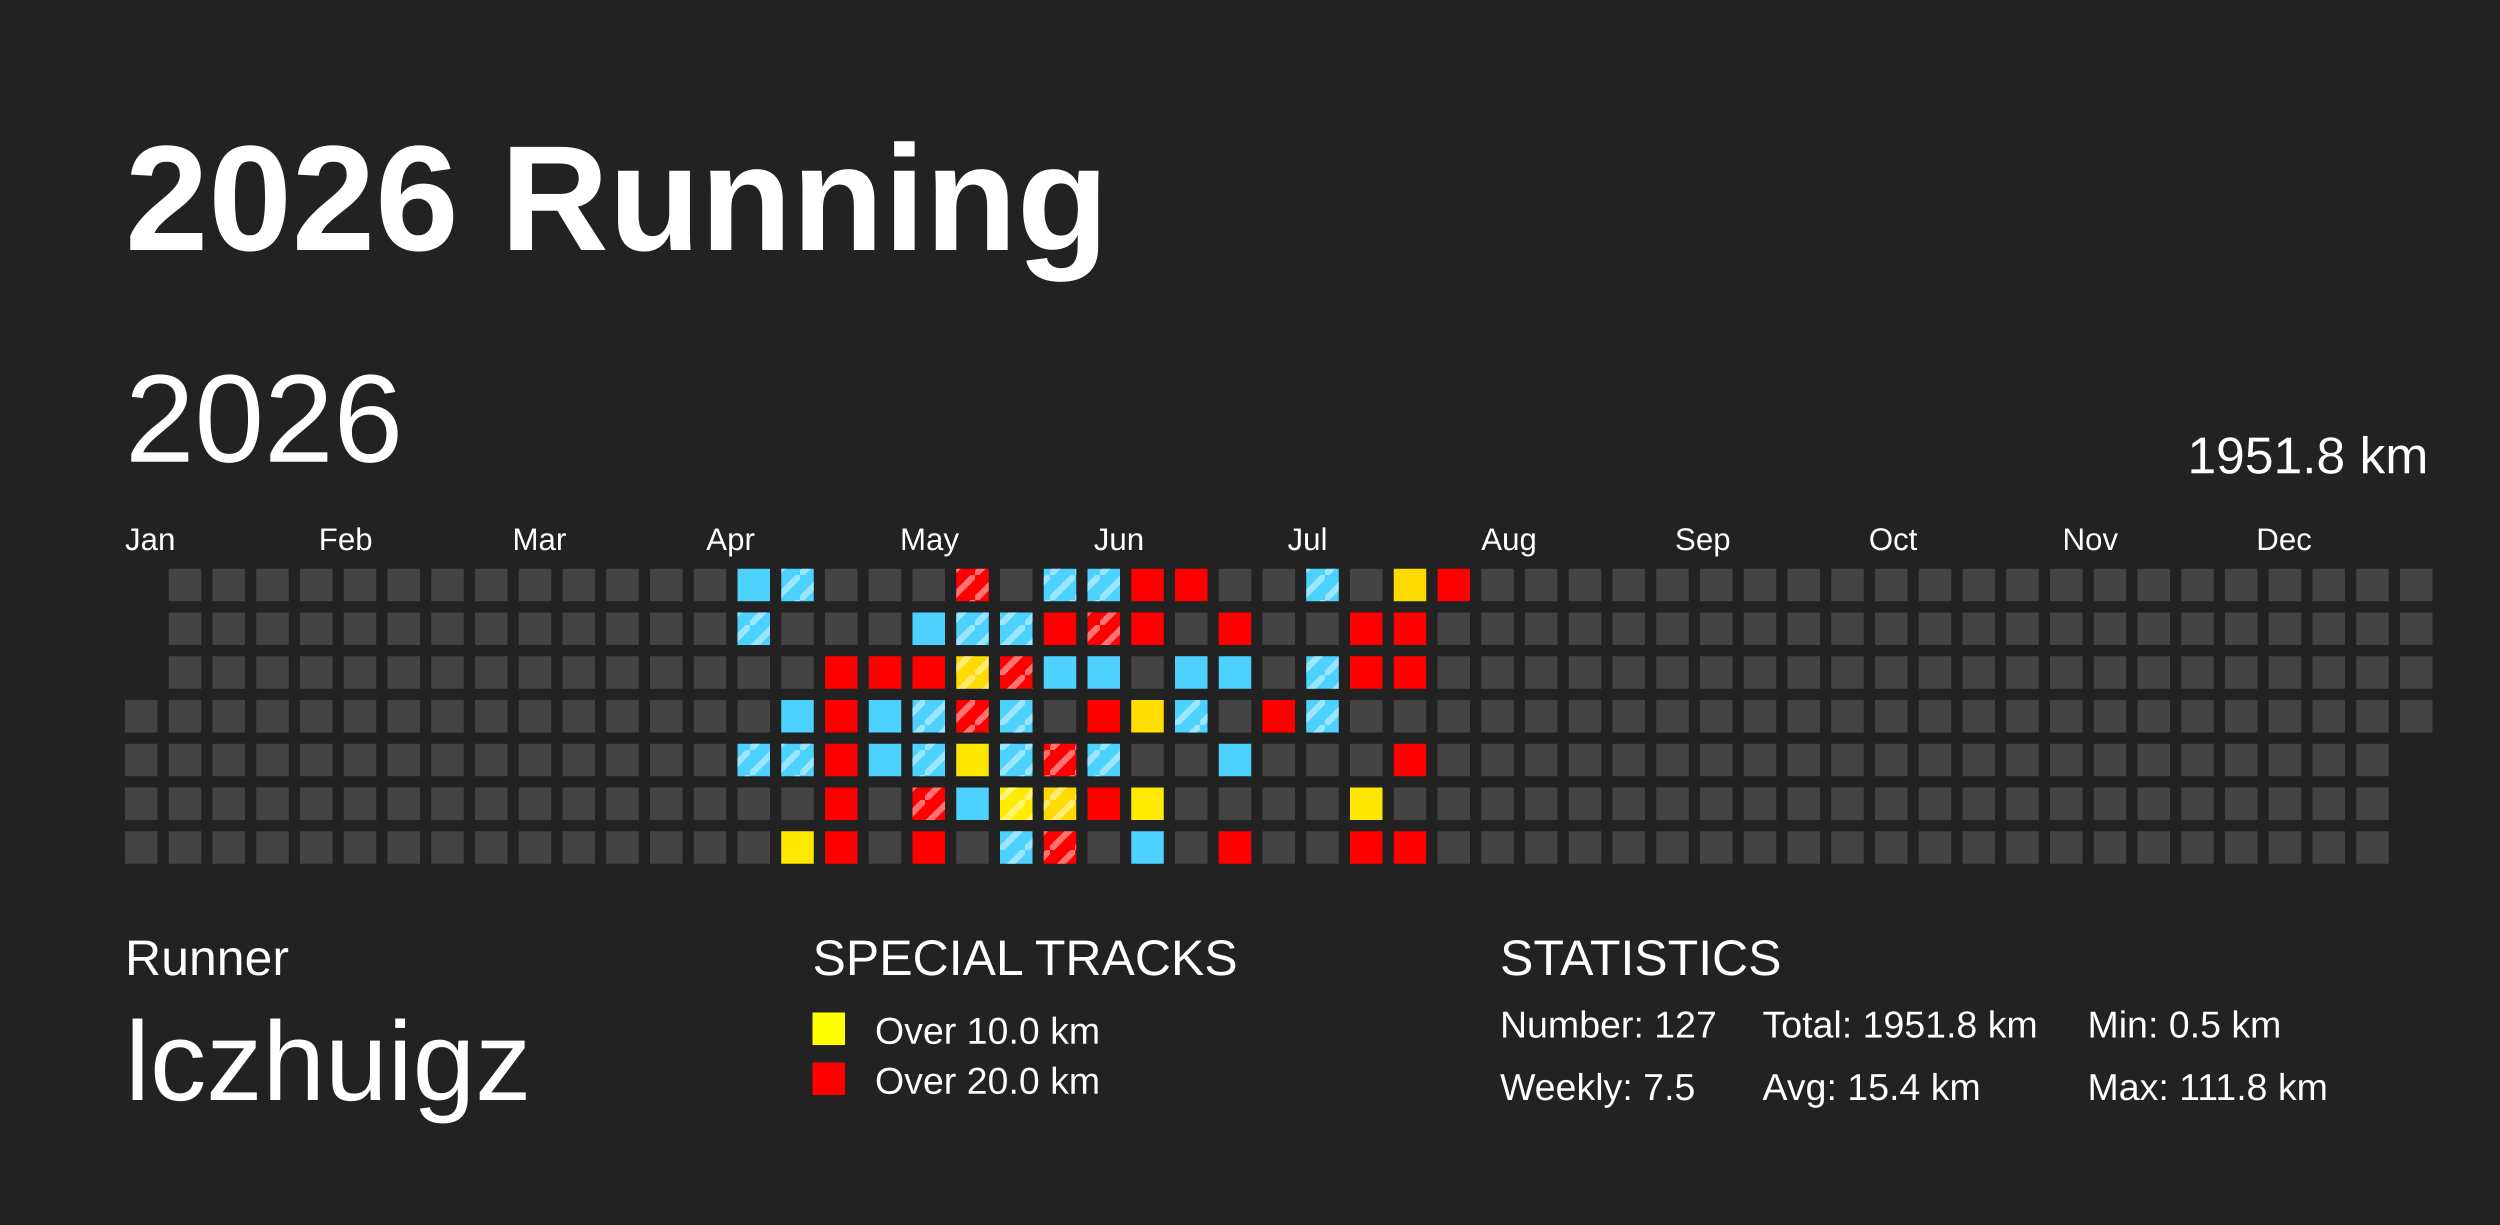
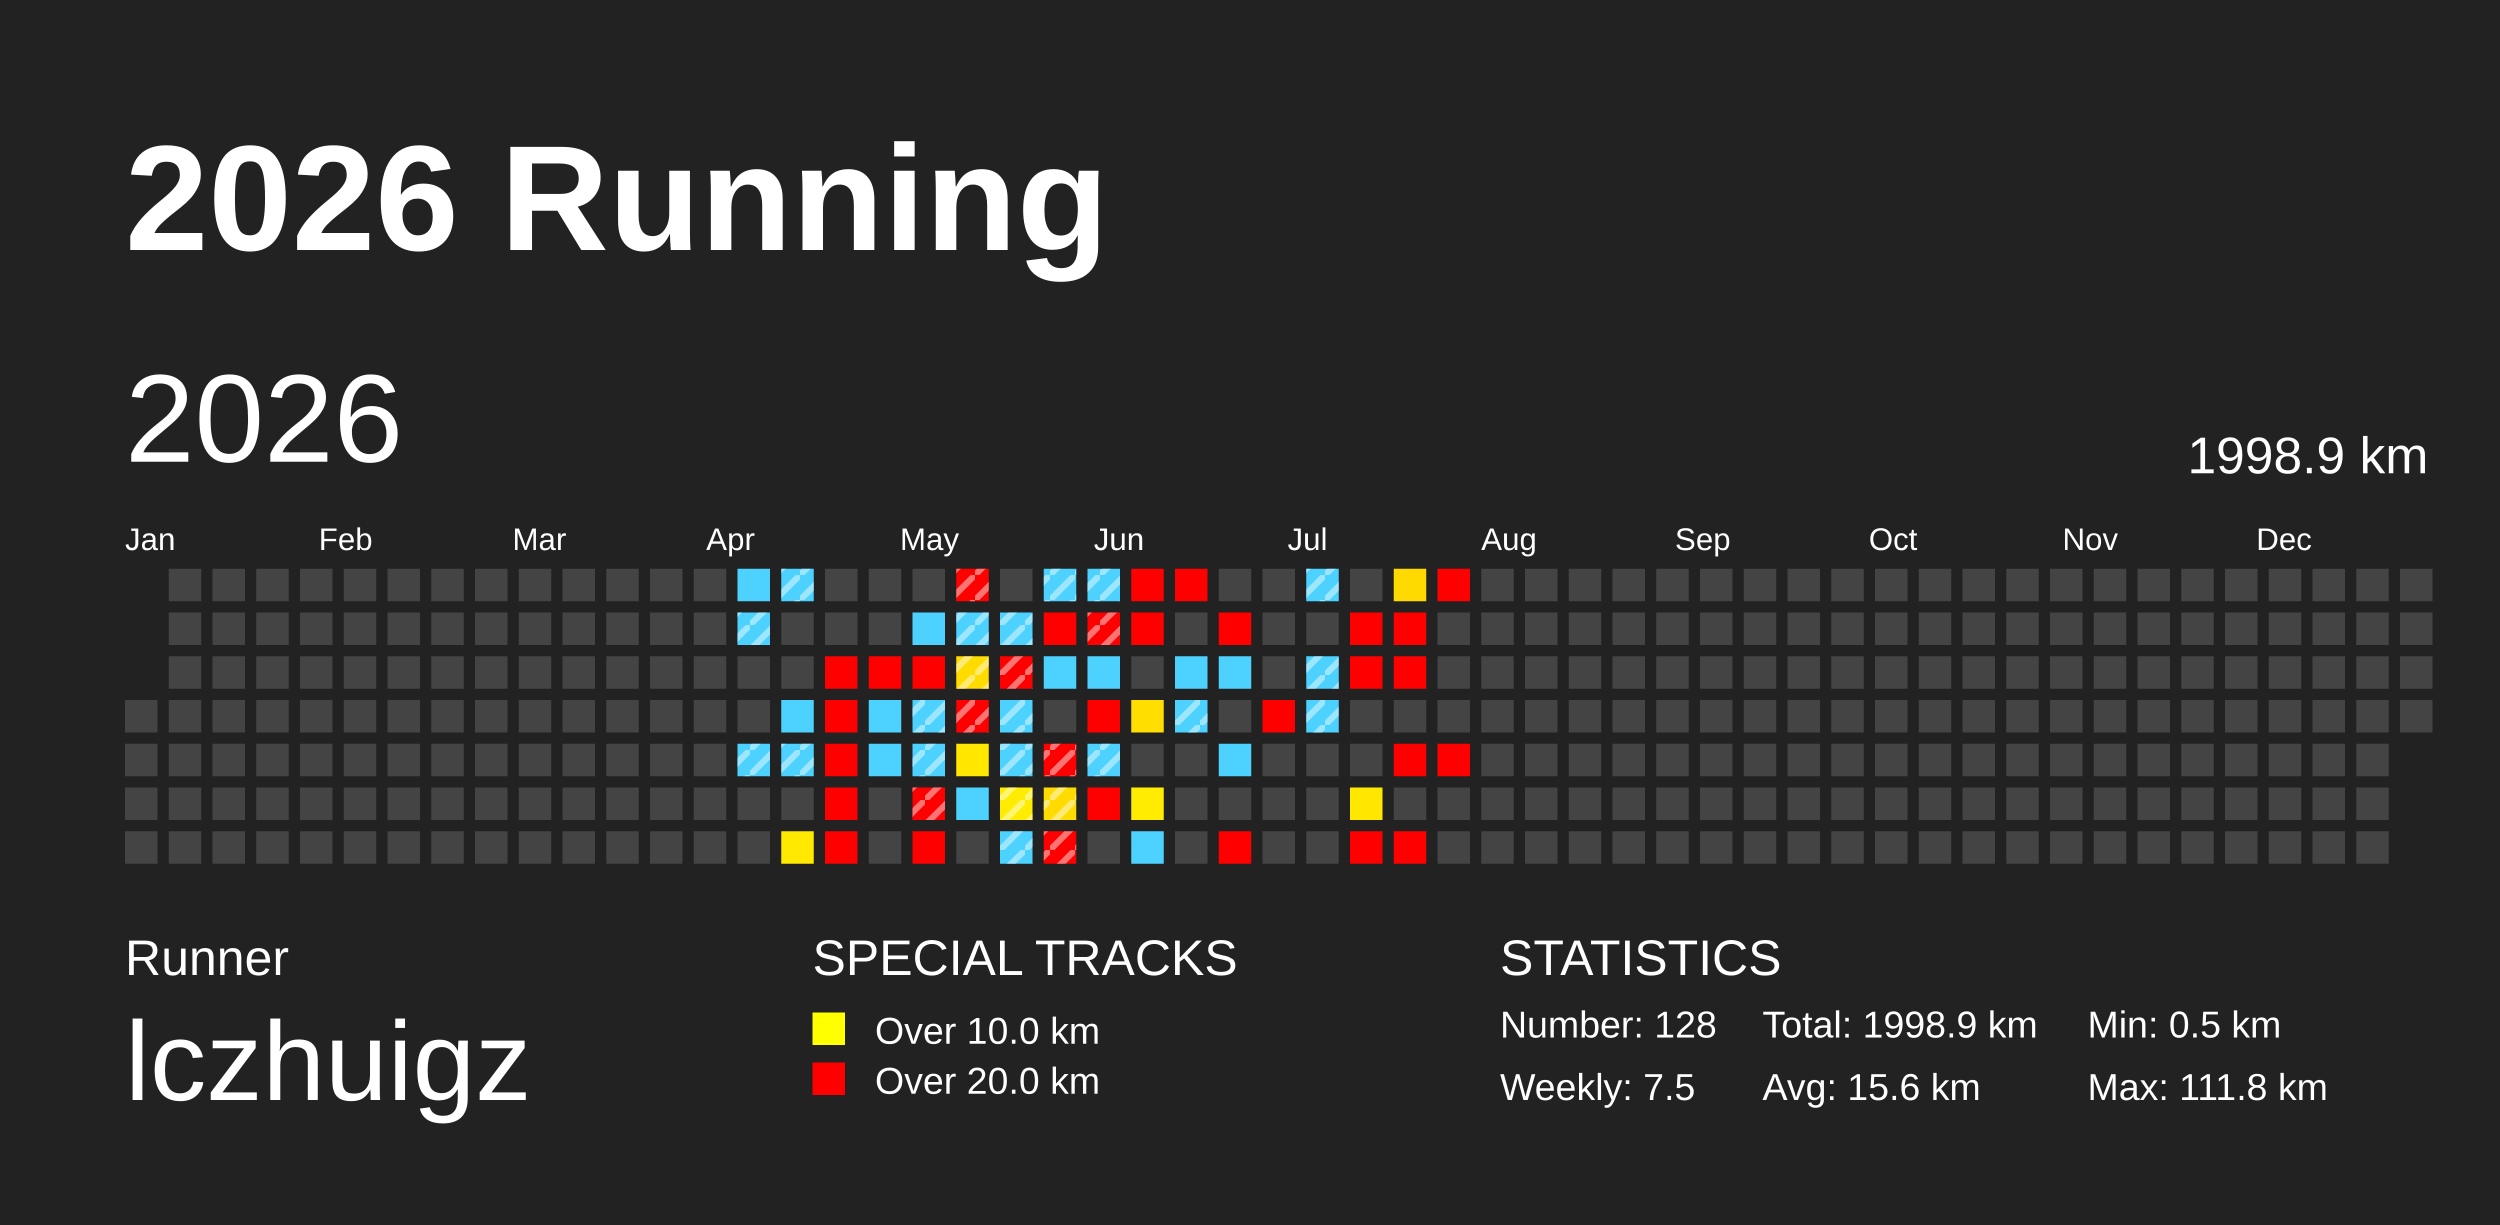
<svg xmlns="http://www.w3.org/2000/svg" baseProfile="full" height="98mm" version="1.1" viewBox="0,0,200,98" width="200mm">
  <defs>
    <pattern height="2" id="indoor-stripe" patternUnits="userSpaceOnUse" width="2">
      <line stroke="white" stroke-opacity="0.45" stroke-width="0.5" x1="0" x2="2" y1="2" y2="0" />
    </pattern>
  </defs>
  <rect fill="#222222" height="98" width="200" x="0" y="0" />
  <text fill="#FFFFFF" style="font-size:12px; font-family:Arial; font-weight:bold;" x="10" y="20">2026 Running</text>
  <text fill="#FFFFFF" style="font-size:4px; font-family:Arial" x="10" y="78">Runner</text>
  <text fill="#FFFFFF" style="font-size:9px; font-family:Arial" x="10" y="88">lczhuigz</text>
  <text fill="#FFFFFF" style="font-size:4px; font-family:Arial" x="65" y="78">SPECIAL TRACKS</text>
  <rect fill="yellow" height="2.6" width="2.6" x="65" y="81" />
  <text fill="#FFFFFF" style="font-size:3px; font-family:Arial" x="70" y="83.5">Over 10.0 km</text>
  <rect fill="red" height="2.6" width="2.6" x="65" y="85" />
  <text fill="#FFFFFF" style="font-size:3px; font-family:Arial" x="70" y="87.5">Over 20.0 km</text>
  <text fill="#FFFFFF" style="font-size:4px; font-family:Arial" x="120" y="78">STATISTICS</text>
-   <text fill="#FFFFFF" style="font-size:3px; font-family:Arial" x="120" y="83">Number: 127</text>
+   <text fill="#FFFFFF" style="font-size:3px; font-family:Arial" x="120" y="83">Number: 128</text>
  <text fill="#FFFFFF" style="font-size:3px; font-family:Arial" x="120" y="88">Weekly: 7.5</text>
-   <text fill="#FFFFFF" style="font-size:3px; font-family:Arial" x="141" y="83">Total: 1951.8 km</text>
-   <text fill="#FFFFFF" style="font-size:3px; font-family:Arial" x="141" y="88">Avg: 15.4 km</text>
+   <text fill="#FFFFFF" style="font-size:3px; font-family:Arial" x="141" y="83">Total: 1998.9 km</text>
+   <text fill="#FFFFFF" style="font-size:3px; font-family:Arial" x="141" y="88">Avg: 15.6 km</text>
  <text fill="#FFFFFF" style="font-size:3px; font-family:Arial" x="167" y="83">Min: 0.5 km</text>
  <text fill="#FFFFFF" style="font-size:3px; font-family:Arial" x="167" y="88">Max: 111.8 km</text>
  <text dominant-baseline="hanging" fill="#FFFFFF" style="font-size:10.0px; font-family:Arial;" x="10" y="30">2026</text>
-   <text dominant-baseline="hanging" fill="#FFFFFF" style="font-size:4.125px; font-family:Arial;" x="175" y="35">1951.8 km</text>
+   <text dominant-baseline="hanging" fill="#FFFFFF" style="font-size:4.125px; font-family:Arial;" x="175" y="35">1998.9 km</text>
  <text fill="#FFFFFF" style="font-size:2.5px; font-family:Arial" x="10.0" y="44">Jan</text>
  <text fill="#FFFFFF" style="font-size:2.5px; font-family:Arial" x="25.5" y="44">Feb</text>
  <text fill="#FFFFFF" style="font-size:2.5px; font-family:Arial" x="41.0" y="44">Mar</text>
  <text fill="#FFFFFF" style="font-size:2.5px; font-family:Arial" x="56.5" y="44">Apr</text>
  <text fill="#FFFFFF" style="font-size:2.5px; font-family:Arial" x="72.0" y="44">May</text>
  <text fill="#FFFFFF" style="font-size:2.5px; font-family:Arial" x="87.5" y="44">Jun</text>
  <text fill="#FFFFFF" style="font-size:2.5px; font-family:Arial" x="103.0" y="44">Jul</text>
  <text fill="#FFFFFF" style="font-size:2.5px; font-family:Arial" x="118.5" y="44">Aug</text>
  <text fill="#FFFFFF" style="font-size:2.5px; font-family:Arial" x="134.0" y="44">Sep</text>
  <text fill="#FFFFFF" style="font-size:2.5px; font-family:Arial" x="149.5" y="44">Oct</text>
  <text fill="#FFFFFF" style="font-size:2.5px; font-family:Arial" x="165.0" y="44">Nov</text>
  <text fill="#FFFFFF" style="font-size:2.5px; font-family:Arial" x="180.5" y="44">Dec</text>
  <rect fill="#444444" height="2.6" width="2.6" x="10.0" y="56.0" />
  <rect fill="#444444" height="2.6" width="2.6" x="10.0" y="59.5" />
  <rect fill="#444444" height="2.6" width="2.6" x="10.0" y="63.0" />
  <rect fill="#444444" height="2.6" width="2.6" x="10.0" y="66.5" />
  <rect fill="#444444" height="2.6" width="2.6" x="13.5" y="45.5" />
  <rect fill="#444444" height="2.6" width="2.6" x="13.5" y="49.0" />
  <rect fill="#444444" height="2.6" width="2.6" x="13.5" y="52.5" />
  <rect fill="#444444" height="2.6" width="2.6" x="13.5" y="56.0" />
  <rect fill="#444444" height="2.6" width="2.6" x="13.5" y="59.5" />
  <rect fill="#444444" height="2.6" width="2.6" x="13.5" y="63.0" />
  <rect fill="#444444" height="2.6" width="2.6" x="13.5" y="66.5" />
  <rect fill="#444444" height="2.6" width="2.6" x="17.0" y="45.5" />
  <rect fill="#444444" height="2.6" width="2.6" x="17.0" y="49.0" />
  <rect fill="#444444" height="2.6" width="2.6" x="17.0" y="52.5" />
  <rect fill="#444444" height="2.6" width="2.6" x="17.0" y="56.0" />
  <rect fill="#444444" height="2.6" width="2.6" x="17.0" y="59.5" />
  <rect fill="#444444" height="2.6" width="2.6" x="17.0" y="63.0" />
  <rect fill="#444444" height="2.6" width="2.6" x="17.0" y="66.5" />
  <rect fill="#444444" height="2.6" width="2.6" x="20.5" y="45.5" />
  <rect fill="#444444" height="2.6" width="2.6" x="20.5" y="49.0" />
  <rect fill="#444444" height="2.6" width="2.6" x="20.5" y="52.5" />
  <rect fill="#444444" height="2.6" width="2.6" x="20.5" y="56.0" />
  <rect fill="#444444" height="2.6" width="2.6" x="20.5" y="59.5" />
  <rect fill="#444444" height="2.6" width="2.6" x="20.5" y="63.0" />
  <rect fill="#444444" height="2.6" width="2.6" x="20.5" y="66.5" />
  <rect fill="#444444" height="2.6" width="2.6" x="24.0" y="45.5" />
  <rect fill="#444444" height="2.6" width="2.6" x="24.0" y="49.0" />
  <rect fill="#444444" height="2.6" width="2.6" x="24.0" y="52.5" />
  <rect fill="#444444" height="2.6" width="2.6" x="24.0" y="56.0" />
  <rect fill="#444444" height="2.6" width="2.6" x="24.0" y="59.5" />
  <rect fill="#444444" height="2.6" width="2.6" x="24.0" y="63.0" />
  <rect fill="#444444" height="2.6" width="2.6" x="24.0" y="66.5" />
  <rect fill="#444444" height="2.6" width="2.6" x="27.5" y="45.5" />
  <rect fill="#444444" height="2.6" width="2.6" x="27.5" y="49.0" />
  <rect fill="#444444" height="2.6" width="2.6" x="27.5" y="52.5" />
  <rect fill="#444444" height="2.6" width="2.6" x="27.5" y="56.0" />
  <rect fill="#444444" height="2.6" width="2.6" x="27.5" y="59.5" />
  <rect fill="#444444" height="2.6" width="2.6" x="27.5" y="63.0" />
  <rect fill="#444444" height="2.6" width="2.6" x="27.5" y="66.5" />
  <rect fill="#444444" height="2.6" width="2.6" x="31.0" y="45.5" />
  <rect fill="#444444" height="2.6" width="2.6" x="31.0" y="49.0" />
  <rect fill="#444444" height="2.6" width="2.6" x="31.0" y="52.5" />
  <rect fill="#444444" height="2.6" width="2.6" x="31.0" y="56.0" />
  <rect fill="#444444" height="2.6" width="2.6" x="31.0" y="59.5" />
  <rect fill="#444444" height="2.6" width="2.6" x="31.0" y="63.0" />
  <rect fill="#444444" height="2.6" width="2.6" x="31.0" y="66.5" />
  <rect fill="#444444" height="2.6" width="2.6" x="34.5" y="45.5" />
  <rect fill="#444444" height="2.6" width="2.6" x="34.5" y="49.0" />
  <rect fill="#444444" height="2.6" width="2.6" x="34.5" y="52.5" />
  <rect fill="#444444" height="2.6" width="2.6" x="34.5" y="56.0" />
  <rect fill="#444444" height="2.6" width="2.6" x="34.5" y="59.5" />
  <rect fill="#444444" height="2.6" width="2.6" x="34.5" y="63.0" />
  <rect fill="#444444" height="2.6" width="2.6" x="34.5" y="66.5" />
  <rect fill="#444444" height="2.6" width="2.6" x="38.0" y="45.5" />
  <rect fill="#444444" height="2.6" width="2.6" x="38.0" y="49.0" />
  <rect fill="#444444" height="2.6" width="2.6" x="38.0" y="52.5" />
  <rect fill="#444444" height="2.6" width="2.6" x="38.0" y="56.0" />
  <rect fill="#444444" height="2.6" width="2.6" x="38.0" y="59.5" />
  <rect fill="#444444" height="2.6" width="2.6" x="38.0" y="63.0" />
  <rect fill="#444444" height="2.6" width="2.6" x="38.0" y="66.5" />
  <rect fill="#444444" height="2.6" width="2.6" x="41.5" y="45.5" />
  <rect fill="#444444" height="2.6" width="2.6" x="41.5" y="49.0" />
  <rect fill="#444444" height="2.6" width="2.6" x="41.5" y="52.5" />
  <rect fill="#444444" height="2.6" width="2.6" x="41.5" y="56.0" />
  <rect fill="#444444" height="2.6" width="2.6" x="41.5" y="59.5" />
  <rect fill="#444444" height="2.6" width="2.6" x="41.5" y="63.0" />
  <rect fill="#444444" height="2.6" width="2.6" x="41.5" y="66.5" />
  <rect fill="#444444" height="2.6" width="2.6" x="45.0" y="45.5" />
  <rect fill="#444444" height="2.6" width="2.6" x="45.0" y="49.0" />
  <rect fill="#444444" height="2.6" width="2.6" x="45.0" y="52.5" />
  <rect fill="#444444" height="2.6" width="2.6" x="45.0" y="56.0" />
  <rect fill="#444444" height="2.6" width="2.6" x="45.0" y="59.5" />
  <rect fill="#444444" height="2.6" width="2.6" x="45.0" y="63.0" />
  <rect fill="#444444" height="2.6" width="2.6" x="45.0" y="66.5" />
  <rect fill="#444444" height="2.6" width="2.6" x="48.5" y="45.5" />
  <rect fill="#444444" height="2.6" width="2.6" x="48.5" y="49.0" />
  <rect fill="#444444" height="2.6" width="2.6" x="48.5" y="52.5" />
  <rect fill="#444444" height="2.6" width="2.6" x="48.5" y="56.0" />
  <rect fill="#444444" height="2.6" width="2.6" x="48.5" y="59.5" />
  <rect fill="#444444" height="2.6" width="2.6" x="48.5" y="63.0" />
  <rect fill="#444444" height="2.6" width="2.6" x="48.5" y="66.5" />
  <rect fill="#444444" height="2.6" width="2.6" x="52.0" y="45.5" />
  <rect fill="#444444" height="2.6" width="2.6" x="52.0" y="49.0" />
  <rect fill="#444444" height="2.6" width="2.6" x="52.0" y="52.5" />
  <rect fill="#444444" height="2.6" width="2.6" x="52.0" y="56.0" />
  <rect fill="#444444" height="2.6" width="2.6" x="52.0" y="59.5" />
  <rect fill="#444444" height="2.6" width="2.6" x="52.0" y="63.0" />
  <rect fill="#444444" height="2.6" width="2.6" x="52.0" y="66.5" />
  <rect fill="#444444" height="2.6" width="2.6" x="55.5" y="45.5" />
  <rect fill="#444444" height="2.6" width="2.6" x="55.5" y="49.0" />
  <rect fill="#444444" height="2.6" width="2.6" x="55.5" y="52.5" />
  <rect fill="#444444" height="2.6" width="2.6" x="55.5" y="56.0" />
  <rect fill="#444444" height="2.6" width="2.6" x="55.5" y="59.5" />
  <rect fill="#444444" height="2.6" width="2.6" x="55.5" y="63.0" />
  <rect fill="#444444" height="2.6" width="2.6" x="55.5" y="66.5" />
  <rect fill="#4dd2ff" height="2.6" width="2.6" x="59.0" y="45.5" />
  <rect fill="#4dd2ff" height="2.6" width="2.6" x="59.0" y="49.0" />
  <rect fill="url(#indoor-stripe)" height="2.6" style="pointer-events: none;" width="2.6" x="59.0" y="49.0" />
  <rect fill="#444444" height="2.6" width="2.6" x="59.0" y="52.5" />
  <rect fill="#444444" height="2.6" width="2.6" x="59.0" y="56.0" />
  <rect fill="#4dd2ff" height="2.6" width="2.6" x="59.0" y="59.5" />
  <rect fill="url(#indoor-stripe)" height="2.6" style="pointer-events: none;" width="2.6" x="59.0" y="59.5" />
  <rect fill="#444444" height="2.6" width="2.6" x="59.0" y="63.0" />
  <rect fill="#444444" height="2.6" width="2.6" x="59.0" y="66.5" />
  <rect fill="#4dd2ff" height="2.6" width="2.6" x="62.5" y="45.5" />
  <rect fill="url(#indoor-stripe)" height="2.6" style="pointer-events: none;" width="2.6" x="62.5" y="45.5" />
  <rect fill="#444444" height="2.6" width="2.6" x="62.5" y="49.0" />
  <rect fill="#444444" height="2.6" width="2.6" x="62.5" y="52.5" />
  <rect fill="#4dd2ff" height="2.6" width="2.6" x="62.5" y="56.0" />
  <rect fill="#4dd2ff" height="2.6" width="2.6" x="62.5" y="59.5" />
  <rect fill="url(#indoor-stripe)" height="2.6" style="pointer-events: none;" width="2.6" x="62.5" y="59.5" />
  <rect fill="#444444" height="2.6" width="2.6" x="62.5" y="63.0" />
  <rect fill="#ffe900" height="2.6" width="2.6" x="62.5" y="66.5" />
  <rect fill="#444444" height="2.6" width="2.6" x="66.0" y="45.5" />
  <rect fill="#444444" height="2.6" width="2.6" x="66.0" y="49.0" />
  <rect fill="red" height="2.6" width="2.6" x="66.0" y="52.5" />
  <rect fill="red" height="2.6" width="2.6" x="66.0" y="56.0" />
  <rect fill="red" height="2.6" width="2.6" x="66.0" y="59.5" />
  <rect fill="red" height="2.6" width="2.6" x="66.0" y="63.0" />
  <rect fill="red" height="2.6" width="2.6" x="66.0" y="66.5" />
  <rect fill="#444444" height="2.6" width="2.6" x="69.5" y="45.5" />
  <rect fill="#444444" height="2.6" width="2.6" x="69.5" y="49.0" />
  <rect fill="red" height="2.6" width="2.6" x="69.5" y="52.5" />
  <rect fill="#4dd2ff" height="2.6" width="2.6" x="69.5" y="56.0" />
  <rect fill="#4dd2ff" height="2.6" width="2.6" x="69.5" y="59.5" />
  <rect fill="#444444" height="2.6" width="2.6" x="69.5" y="63.0" />
  <rect fill="#444444" height="2.6" width="2.6" x="69.5" y="66.5" />
  <rect fill="#444444" height="2.6" width="2.6" x="73.0" y="45.5" />
  <rect fill="#4dd2ff" height="2.6" width="2.6" x="73.0" y="49.0" />
  <rect fill="red" height="2.6" width="2.6" x="73.0" y="52.5" />
  <rect fill="#4dd2ff" height="2.6" width="2.6" x="73.0" y="56.0" />
  <rect fill="url(#indoor-stripe)" height="2.6" style="pointer-events: none;" width="2.6" x="73.0" y="56.0" />
  <rect fill="#4dd2ff" height="2.6" width="2.6" x="73.0" y="59.5" />
  <rect fill="url(#indoor-stripe)" height="2.6" style="pointer-events: none;" width="2.6" x="73.0" y="59.5" />
  <rect fill="red" height="2.6" width="2.6" x="73.0" y="63.0" />
  <rect fill="url(#indoor-stripe)" height="2.6" style="pointer-events: none;" width="2.6" x="73.0" y="63.0" />
  <rect fill="red" height="2.6" width="2.6" x="73.0" y="66.5" />
  <rect fill="red" height="2.6" width="2.6" x="76.5" y="45.5" />
  <rect fill="url(#indoor-stripe)" height="2.6" style="pointer-events: none;" width="2.6" x="76.5" y="45.5" />
  <rect fill="#4dd2ff" height="2.6" width="2.6" x="76.5" y="49.0" />
  <rect fill="url(#indoor-stripe)" height="2.6" style="pointer-events: none;" width="2.6" x="76.5" y="49.0" />
  <rect fill="#ffdb00" height="2.6" width="2.6" x="76.5" y="52.5" />
  <rect fill="url(#indoor-stripe)" height="2.6" style="pointer-events: none;" width="2.6" x="76.5" y="52.5" />
  <rect fill="red" height="2.6" width="2.6" x="76.5" y="56.0" />
  <rect fill="url(#indoor-stripe)" height="2.6" style="pointer-events: none;" width="2.6" x="76.5" y="56.0" />
  <rect fill="#ffe700" height="2.6" width="2.6" x="76.5" y="59.5" />
  <rect fill="#4dd2ff" height="2.6" width="2.6" x="76.5" y="63.0" />
  <rect fill="#444444" height="2.6" width="2.6" x="76.5" y="66.5" />
  <rect fill="#444444" height="2.6" width="2.6" x="80.0" y="45.5" />
  <rect fill="#4dd2ff" height="2.6" width="2.6" x="80.0" y="49.0" />
  <rect fill="url(#indoor-stripe)" height="2.6" style="pointer-events: none;" width="2.6" x="80.0" y="49.0" />
  <rect fill="red" height="2.6" width="2.6" x="80.0" y="52.5" />
  <rect fill="url(#indoor-stripe)" height="2.6" style="pointer-events: none;" width="2.6" x="80.0" y="52.5" />
  <rect fill="#4dd2ff" height="2.6" width="2.6" x="80.0" y="56.0" />
  <rect fill="url(#indoor-stripe)" height="2.6" style="pointer-events: none;" width="2.6" x="80.0" y="56.0" />
  <rect fill="#4dd2ff" height="2.6" width="2.6" x="80.0" y="59.5" />
  <rect fill="url(#indoor-stripe)" height="2.6" style="pointer-events: none;" width="2.6" x="80.0" y="59.5" />
  <rect fill="#ffec00" height="2.6" width="2.6" x="80.0" y="63.0" />
  <rect fill="url(#indoor-stripe)" height="2.6" style="pointer-events: none;" width="2.6" x="80.0" y="63.0" />
  <rect fill="#4dd2ff" height="2.6" width="2.6" x="80.0" y="66.5" />
  <rect fill="url(#indoor-stripe)" height="2.6" style="pointer-events: none;" width="2.6" x="80.0" y="66.5" />
  <rect fill="#4dd2ff" height="2.6" width="2.6" x="83.5" y="45.5" />
  <rect fill="url(#indoor-stripe)" height="2.6" style="pointer-events: none;" width="2.6" x="83.5" y="45.5" />
  <rect fill="red" height="2.6" width="2.6" x="83.5" y="49.0" />
  <rect fill="#4dd2ff" height="2.6" width="2.6" x="83.5" y="52.5" />
  <rect fill="#444444" height="2.6" width="2.6" x="83.5" y="56.0" />
  <rect fill="red" height="2.6" width="2.6" x="83.5" y="59.5" />
  <rect fill="url(#indoor-stripe)" height="2.6" style="pointer-events: none;" width="2.6" x="83.5" y="59.5" />
  <rect fill="#ffdb00" height="2.6" width="2.6" x="83.5" y="63.0" />
  <rect fill="url(#indoor-stripe)" height="2.6" style="pointer-events: none;" width="2.6" x="83.5" y="63.0" />
  <rect fill="red" height="2.6" width="2.6" x="83.5" y="66.5" />
  <rect fill="url(#indoor-stripe)" height="2.6" style="pointer-events: none;" width="2.6" x="83.5" y="66.5" />
  <rect fill="#4dd2ff" height="2.6" width="2.6" x="87.0" y="45.5" />
  <rect fill="url(#indoor-stripe)" height="2.6" style="pointer-events: none;" width="2.6" x="87.0" y="45.5" />
  <rect fill="red" height="2.6" width="2.6" x="87.0" y="49.0" />
  <rect fill="url(#indoor-stripe)" height="2.6" style="pointer-events: none;" width="2.6" x="87.0" y="49.0" />
  <rect fill="#4dd2ff" height="2.6" width="2.6" x="87.0" y="52.5" />
  <rect fill="red" height="2.6" width="2.6" x="87.0" y="56.0" />
  <rect fill="#4dd2ff" height="2.6" width="2.6" x="87.0" y="59.5" />
  <rect fill="url(#indoor-stripe)" height="2.6" style="pointer-events: none;" width="2.6" x="87.0" y="59.5" />
  <rect fill="red" height="2.6" width="2.6" x="87.0" y="63.0" />
  <rect fill="#444444" height="2.6" width="2.6" x="87.0" y="66.5" />
  <rect fill="red" height="2.6" width="2.6" x="90.5" y="45.5" />
  <rect fill="red" height="2.6" width="2.6" x="90.5" y="49.0" />
  <rect fill="#444444" height="2.6" width="2.6" x="90.5" y="52.5" />
  <rect fill="#ffde00" height="2.6" width="2.6" x="90.5" y="56.0" />
  <rect fill="#444444" height="2.6" width="2.6" x="90.5" y="59.5" />
  <rect fill="#ffec00" height="2.6" width="2.6" x="90.5" y="63.0" />
  <rect fill="#4dd2ff" height="2.6" width="2.6" x="90.5" y="66.5" />
  <rect fill="red" height="2.6" width="2.6" x="94.0" y="45.5" />
  <rect fill="#444444" height="2.6" width="2.6" x="94.0" y="49.0" />
  <rect fill="#4dd2ff" height="2.6" width="2.6" x="94.0" y="52.5" />
  <rect fill="#4dd2ff" height="2.6" width="2.6" x="94.0" y="56.0" />
  <rect fill="url(#indoor-stripe)" height="2.6" style="pointer-events: none;" width="2.6" x="94.0" y="56.0" />
  <rect fill="#444444" height="2.6" width="2.6" x="94.0" y="59.5" />
  <rect fill="#444444" height="2.6" width="2.6" x="94.0" y="63.0" />
  <rect fill="#444444" height="2.6" width="2.6" x="94.0" y="66.5" />
  <rect fill="#444444" height="2.6" width="2.6" x="97.5" y="45.5" />
  <rect fill="red" height="2.6" width="2.6" x="97.5" y="49.0" />
  <rect fill="#4dd2ff" height="2.6" width="2.6" x="97.5" y="52.5" />
  <rect fill="#444444" height="2.6" width="2.6" x="97.5" y="56.0" />
  <rect fill="#4dd2ff" height="2.6" width="2.6" x="97.5" y="59.5" />
  <rect fill="#444444" height="2.6" width="2.6" x="97.5" y="63.0" />
  <rect fill="red" height="2.6" width="2.6" x="97.5" y="66.5" />
  <rect fill="#444444" height="2.6" width="2.6" x="101.0" y="45.5" />
  <rect fill="#444444" height="2.6" width="2.6" x="101.0" y="49.0" />
  <rect fill="#444444" height="2.6" width="2.6" x="101.0" y="52.5" />
  <rect fill="red" height="2.6" width="2.6" x="101.0" y="56.0" />
  <rect fill="#444444" height="2.6" width="2.6" x="101.0" y="59.5" />
  <rect fill="#444444" height="2.6" width="2.6" x="101.0" y="63.0" />
  <rect fill="#444444" height="2.6" width="2.6" x="101.0" y="66.5" />
  <rect fill="#4dd2ff" height="2.6" width="2.6" x="104.5" y="45.5" />
  <rect fill="url(#indoor-stripe)" height="2.6" style="pointer-events: none;" width="2.6" x="104.5" y="45.5" />
  <rect fill="#444444" height="2.6" width="2.6" x="104.5" y="49.0" />
  <rect fill="#4dd2ff" height="2.6" width="2.6" x="104.5" y="52.5" />
  <rect fill="url(#indoor-stripe)" height="2.6" style="pointer-events: none;" width="2.6" x="104.5" y="52.5" />
  <rect fill="#4dd2ff" height="2.6" width="2.6" x="104.5" y="56.0" />
  <rect fill="url(#indoor-stripe)" height="2.6" style="pointer-events: none;" width="2.6" x="104.5" y="56.0" />
  <rect fill="#444444" height="2.6" width="2.6" x="104.5" y="59.5" />
  <rect fill="#444444" height="2.6" width="2.6" x="104.5" y="63.0" />
  <rect fill="#444444" height="2.6" width="2.6" x="104.5" y="66.5" />
  <rect fill="#444444" height="2.6" width="2.6" x="108.0" y="45.5" />
  <rect fill="red" height="2.6" width="2.6" x="108.0" y="49.0" />
  <rect fill="red" height="2.6" width="2.6" x="108.0" y="52.5" />
  <rect fill="#444444" height="2.6" width="2.6" x="108.0" y="56.0" />
  <rect fill="#444444" height="2.6" width="2.6" x="108.0" y="59.5" />
  <rect fill="#ffe700" height="2.6" width="2.6" x="108.0" y="63.0" />
  <rect fill="red" height="2.6" width="2.6" x="108.0" y="66.5" />
  <rect fill="#ffda00" height="2.6" width="2.6" x="111.5" y="45.5" />
  <rect fill="red" height="2.6" width="2.6" x="111.5" y="49.0" />
  <rect fill="red" height="2.6" width="2.6" x="111.5" y="52.5" />
  <rect fill="#444444" height="2.6" width="2.6" x="111.5" y="56.0" />
  <rect fill="red" height="2.6" width="2.6" x="111.5" y="59.5" />
  <rect fill="#444444" height="2.6" width="2.6" x="111.5" y="63.0" />
  <rect fill="red" height="2.6" width="2.6" x="111.5" y="66.5" />
  <rect fill="red" height="2.6" width="2.6" x="115.0" y="45.5" />
  <rect fill="#444444" height="2.6" width="2.6" x="115.0" y="49.0" />
  <rect fill="#444444" height="2.6" width="2.6" x="115.0" y="52.5" />
  <rect fill="#444444" height="2.6" width="2.6" x="115.0" y="56.0" />
-   <rect fill="#444444" height="2.6" width="2.6" x="115.0" y="59.5" />
+   <rect fill="red" height="2.6" width="2.6" x="115.0" y="59.5" />
  <rect fill="#444444" height="2.6" width="2.6" x="115.0" y="63.0" />
  <rect fill="#444444" height="2.6" width="2.6" x="115.0" y="66.5" />
  <rect fill="#444444" height="2.6" width="2.6" x="118.5" y="45.5" />
  <rect fill="#444444" height="2.6" width="2.6" x="118.5" y="49.0" />
  <rect fill="#444444" height="2.6" width="2.6" x="118.5" y="52.5" />
  <rect fill="#444444" height="2.6" width="2.6" x="118.5" y="56.0" />
  <rect fill="#444444" height="2.6" width="2.6" x="118.5" y="59.5" />
  <rect fill="#444444" height="2.6" width="2.6" x="118.5" y="63.0" />
  <rect fill="#444444" height="2.6" width="2.6" x="118.5" y="66.5" />
  <rect fill="#444444" height="2.6" width="2.6" x="122.0" y="45.5" />
  <rect fill="#444444" height="2.6" width="2.6" x="122.0" y="49.0" />
  <rect fill="#444444" height="2.6" width="2.6" x="122.0" y="52.5" />
  <rect fill="#444444" height="2.6" width="2.6" x="122.0" y="56.0" />
  <rect fill="#444444" height="2.6" width="2.6" x="122.0" y="59.5" />
  <rect fill="#444444" height="2.6" width="2.6" x="122.0" y="63.0" />
  <rect fill="#444444" height="2.6" width="2.6" x="122.0" y="66.5" />
  <rect fill="#444444" height="2.6" width="2.6" x="125.5" y="45.5" />
  <rect fill="#444444" height="2.6" width="2.6" x="125.5" y="49.0" />
  <rect fill="#444444" height="2.6" width="2.6" x="125.5" y="52.5" />
  <rect fill="#444444" height="2.6" width="2.6" x="125.5" y="56.0" />
  <rect fill="#444444" height="2.6" width="2.6" x="125.5" y="59.5" />
  <rect fill="#444444" height="2.6" width="2.6" x="125.5" y="63.0" />
  <rect fill="#444444" height="2.6" width="2.6" x="125.5" y="66.5" />
  <rect fill="#444444" height="2.6" width="2.6" x="129.0" y="45.5" />
  <rect fill="#444444" height="2.6" width="2.6" x="129.0" y="49.0" />
  <rect fill="#444444" height="2.6" width="2.6" x="129.0" y="52.5" />
  <rect fill="#444444" height="2.6" width="2.6" x="129.0" y="56.0" />
  <rect fill="#444444" height="2.6" width="2.6" x="129.0" y="59.5" />
  <rect fill="#444444" height="2.6" width="2.6" x="129.0" y="63.0" />
  <rect fill="#444444" height="2.6" width="2.6" x="129.0" y="66.5" />
  <rect fill="#444444" height="2.6" width="2.6" x="132.5" y="45.5" />
  <rect fill="#444444" height="2.6" width="2.6" x="132.5" y="49.0" />
  <rect fill="#444444" height="2.6" width="2.6" x="132.5" y="52.5" />
  <rect fill="#444444" height="2.6" width="2.6" x="132.5" y="56.0" />
  <rect fill="#444444" height="2.6" width="2.6" x="132.5" y="59.5" />
  <rect fill="#444444" height="2.6" width="2.6" x="132.5" y="63.0" />
  <rect fill="#444444" height="2.6" width="2.6" x="132.5" y="66.5" />
  <rect fill="#444444" height="2.6" width="2.6" x="136.0" y="45.5" />
  <rect fill="#444444" height="2.6" width="2.6" x="136.0" y="49.0" />
  <rect fill="#444444" height="2.6" width="2.6" x="136.0" y="52.5" />
  <rect fill="#444444" height="2.6" width="2.6" x="136.0" y="56.0" />
  <rect fill="#444444" height="2.6" width="2.6" x="136.0" y="59.5" />
  <rect fill="#444444" height="2.6" width="2.6" x="136.0" y="63.0" />
  <rect fill="#444444" height="2.6" width="2.6" x="136.0" y="66.5" />
  <rect fill="#444444" height="2.6" width="2.6" x="139.5" y="45.5" />
  <rect fill="#444444" height="2.6" width="2.6" x="139.5" y="49.0" />
  <rect fill="#444444" height="2.6" width="2.6" x="139.5" y="52.5" />
  <rect fill="#444444" height="2.6" width="2.6" x="139.5" y="56.0" />
  <rect fill="#444444" height="2.6" width="2.6" x="139.5" y="59.5" />
  <rect fill="#444444" height="2.6" width="2.6" x="139.5" y="63.0" />
  <rect fill="#444444" height="2.6" width="2.6" x="139.5" y="66.5" />
  <rect fill="#444444" height="2.6" width="2.6" x="143.0" y="45.5" />
  <rect fill="#444444" height="2.6" width="2.6" x="143.0" y="49.0" />
  <rect fill="#444444" height="2.6" width="2.6" x="143.0" y="52.5" />
  <rect fill="#444444" height="2.6" width="2.6" x="143.0" y="56.0" />
  <rect fill="#444444" height="2.6" width="2.6" x="143.0" y="59.5" />
  <rect fill="#444444" height="2.6" width="2.6" x="143.0" y="63.0" />
  <rect fill="#444444" height="2.6" width="2.6" x="143.0" y="66.5" />
  <rect fill="#444444" height="2.6" width="2.6" x="146.5" y="45.5" />
  <rect fill="#444444" height="2.6" width="2.6" x="146.5" y="49.0" />
  <rect fill="#444444" height="2.6" width="2.6" x="146.5" y="52.5" />
  <rect fill="#444444" height="2.6" width="2.6" x="146.5" y="56.0" />
  <rect fill="#444444" height="2.6" width="2.6" x="146.5" y="59.5" />
  <rect fill="#444444" height="2.6" width="2.6" x="146.5" y="63.0" />
  <rect fill="#444444" height="2.6" width="2.6" x="146.5" y="66.5" />
  <rect fill="#444444" height="2.6" width="2.6" x="150.0" y="45.5" />
  <rect fill="#444444" height="2.6" width="2.6" x="150.0" y="49.0" />
  <rect fill="#444444" height="2.6" width="2.6" x="150.0" y="52.5" />
  <rect fill="#444444" height="2.6" width="2.6" x="150.0" y="56.0" />
  <rect fill="#444444" height="2.6" width="2.6" x="150.0" y="59.5" />
  <rect fill="#444444" height="2.6" width="2.6" x="150.0" y="63.0" />
  <rect fill="#444444" height="2.6" width="2.6" x="150.0" y="66.5" />
  <rect fill="#444444" height="2.6" width="2.6" x="153.5" y="45.5" />
  <rect fill="#444444" height="2.6" width="2.6" x="153.5" y="49.0" />
  <rect fill="#444444" height="2.6" width="2.6" x="153.5" y="52.5" />
  <rect fill="#444444" height="2.6" width="2.6" x="153.5" y="56.0" />
  <rect fill="#444444" height="2.6" width="2.6" x="153.5" y="59.5" />
  <rect fill="#444444" height="2.6" width="2.6" x="153.5" y="63.0" />
  <rect fill="#444444" height="2.6" width="2.6" x="153.5" y="66.5" />
  <rect fill="#444444" height="2.6" width="2.6" x="157.0" y="45.5" />
  <rect fill="#444444" height="2.6" width="2.6" x="157.0" y="49.0" />
  <rect fill="#444444" height="2.6" width="2.6" x="157.0" y="52.5" />
  <rect fill="#444444" height="2.6" width="2.6" x="157.0" y="56.0" />
  <rect fill="#444444" height="2.6" width="2.6" x="157.0" y="59.5" />
  <rect fill="#444444" height="2.6" width="2.6" x="157.0" y="63.0" />
  <rect fill="#444444" height="2.6" width="2.6" x="157.0" y="66.5" />
  <rect fill="#444444" height="2.6" width="2.6" x="160.5" y="45.5" />
  <rect fill="#444444" height="2.6" width="2.6" x="160.5" y="49.0" />
  <rect fill="#444444" height="2.6" width="2.6" x="160.5" y="52.5" />
  <rect fill="#444444" height="2.6" width="2.6" x="160.5" y="56.0" />
  <rect fill="#444444" height="2.6" width="2.6" x="160.5" y="59.5" />
  <rect fill="#444444" height="2.6" width="2.6" x="160.5" y="63.0" />
  <rect fill="#444444" height="2.6" width="2.6" x="160.5" y="66.5" />
  <rect fill="#444444" height="2.6" width="2.6" x="164.0" y="45.5" />
  <rect fill="#444444" height="2.6" width="2.6" x="164.0" y="49.0" />
  <rect fill="#444444" height="2.6" width="2.6" x="164.0" y="52.5" />
  <rect fill="#444444" height="2.6" width="2.6" x="164.0" y="56.0" />
  <rect fill="#444444" height="2.6" width="2.6" x="164.0" y="59.5" />
  <rect fill="#444444" height="2.6" width="2.6" x="164.0" y="63.0" />
  <rect fill="#444444" height="2.6" width="2.6" x="164.0" y="66.5" />
  <rect fill="#444444" height="2.6" width="2.6" x="167.5" y="45.5" />
  <rect fill="#444444" height="2.6" width="2.6" x="167.5" y="49.0" />
  <rect fill="#444444" height="2.6" width="2.6" x="167.5" y="52.5" />
  <rect fill="#444444" height="2.6" width="2.6" x="167.5" y="56.0" />
  <rect fill="#444444" height="2.6" width="2.6" x="167.5" y="59.5" />
  <rect fill="#444444" height="2.6" width="2.6" x="167.5" y="63.0" />
  <rect fill="#444444" height="2.6" width="2.6" x="167.5" y="66.5" />
  <rect fill="#444444" height="2.6" width="2.6" x="171.0" y="45.5" />
  <rect fill="#444444" height="2.6" width="2.6" x="171.0" y="49.0" />
  <rect fill="#444444" height="2.6" width="2.6" x="171.0" y="52.5" />
  <rect fill="#444444" height="2.6" width="2.6" x="171.0" y="56.0" />
  <rect fill="#444444" height="2.6" width="2.6" x="171.0" y="59.5" />
  <rect fill="#444444" height="2.6" width="2.6" x="171.0" y="63.0" />
  <rect fill="#444444" height="2.6" width="2.6" x="171.0" y="66.5" />
  <rect fill="#444444" height="2.6" width="2.6" x="174.5" y="45.5" />
  <rect fill="#444444" height="2.6" width="2.6" x="174.5" y="49.0" />
  <rect fill="#444444" height="2.6" width="2.6" x="174.5" y="52.5" />
  <rect fill="#444444" height="2.6" width="2.6" x="174.5" y="56.0" />
  <rect fill="#444444" height="2.6" width="2.6" x="174.5" y="59.5" />
  <rect fill="#444444" height="2.6" width="2.6" x="174.5" y="63.0" />
  <rect fill="#444444" height="2.6" width="2.6" x="174.5" y="66.5" />
  <rect fill="#444444" height="2.6" width="2.6" x="178.0" y="45.5" />
  <rect fill="#444444" height="2.6" width="2.6" x="178.0" y="49.0" />
  <rect fill="#444444" height="2.6" width="2.6" x="178.0" y="52.5" />
  <rect fill="#444444" height="2.6" width="2.6" x="178.0" y="56.0" />
  <rect fill="#444444" height="2.6" width="2.6" x="178.0" y="59.5" />
  <rect fill="#444444" height="2.6" width="2.6" x="178.0" y="63.0" />
  <rect fill="#444444" height="2.6" width="2.6" x="178.0" y="66.5" />
  <rect fill="#444444" height="2.6" width="2.6" x="181.5" y="45.5" />
  <rect fill="#444444" height="2.6" width="2.6" x="181.5" y="49.0" />
  <rect fill="#444444" height="2.6" width="2.6" x="181.5" y="52.5" />
  <rect fill="#444444" height="2.6" width="2.6" x="181.5" y="56.0" />
  <rect fill="#444444" height="2.6" width="2.6" x="181.5" y="59.5" />
  <rect fill="#444444" height="2.6" width="2.6" x="181.5" y="63.0" />
  <rect fill="#444444" height="2.6" width="2.6" x="181.5" y="66.5" />
  <rect fill="#444444" height="2.6" width="2.6" x="185.0" y="45.5" />
  <rect fill="#444444" height="2.6" width="2.6" x="185.0" y="49.0" />
  <rect fill="#444444" height="2.6" width="2.6" x="185.0" y="52.5" />
  <rect fill="#444444" height="2.6" width="2.6" x="185.0" y="56.0" />
  <rect fill="#444444" height="2.6" width="2.6" x="185.0" y="59.5" />
  <rect fill="#444444" height="2.6" width="2.6" x="185.0" y="63.0" />
  <rect fill="#444444" height="2.6" width="2.6" x="185.0" y="66.5" />
  <rect fill="#444444" height="2.6" width="2.6" x="188.5" y="45.5" />
  <rect fill="#444444" height="2.6" width="2.6" x="188.5" y="49.0" />
  <rect fill="#444444" height="2.6" width="2.6" x="188.5" y="52.5" />
  <rect fill="#444444" height="2.6" width="2.6" x="188.5" y="56.0" />
  <rect fill="#444444" height="2.6" width="2.6" x="188.5" y="59.5" />
  <rect fill="#444444" height="2.6" width="2.6" x="188.5" y="63.0" />
  <rect fill="#444444" height="2.6" width="2.6" x="188.5" y="66.5" />
  <rect fill="#444444" height="2.6" width="2.6" x="192.0" y="45.5" />
  <rect fill="#444444" height="2.6" width="2.6" x="192.0" y="49.0" />
  <rect fill="#444444" height="2.6" width="2.6" x="192.0" y="52.5" />
  <rect fill="#444444" height="2.6" width="2.6" x="192.0" y="56.0" />
</svg>
